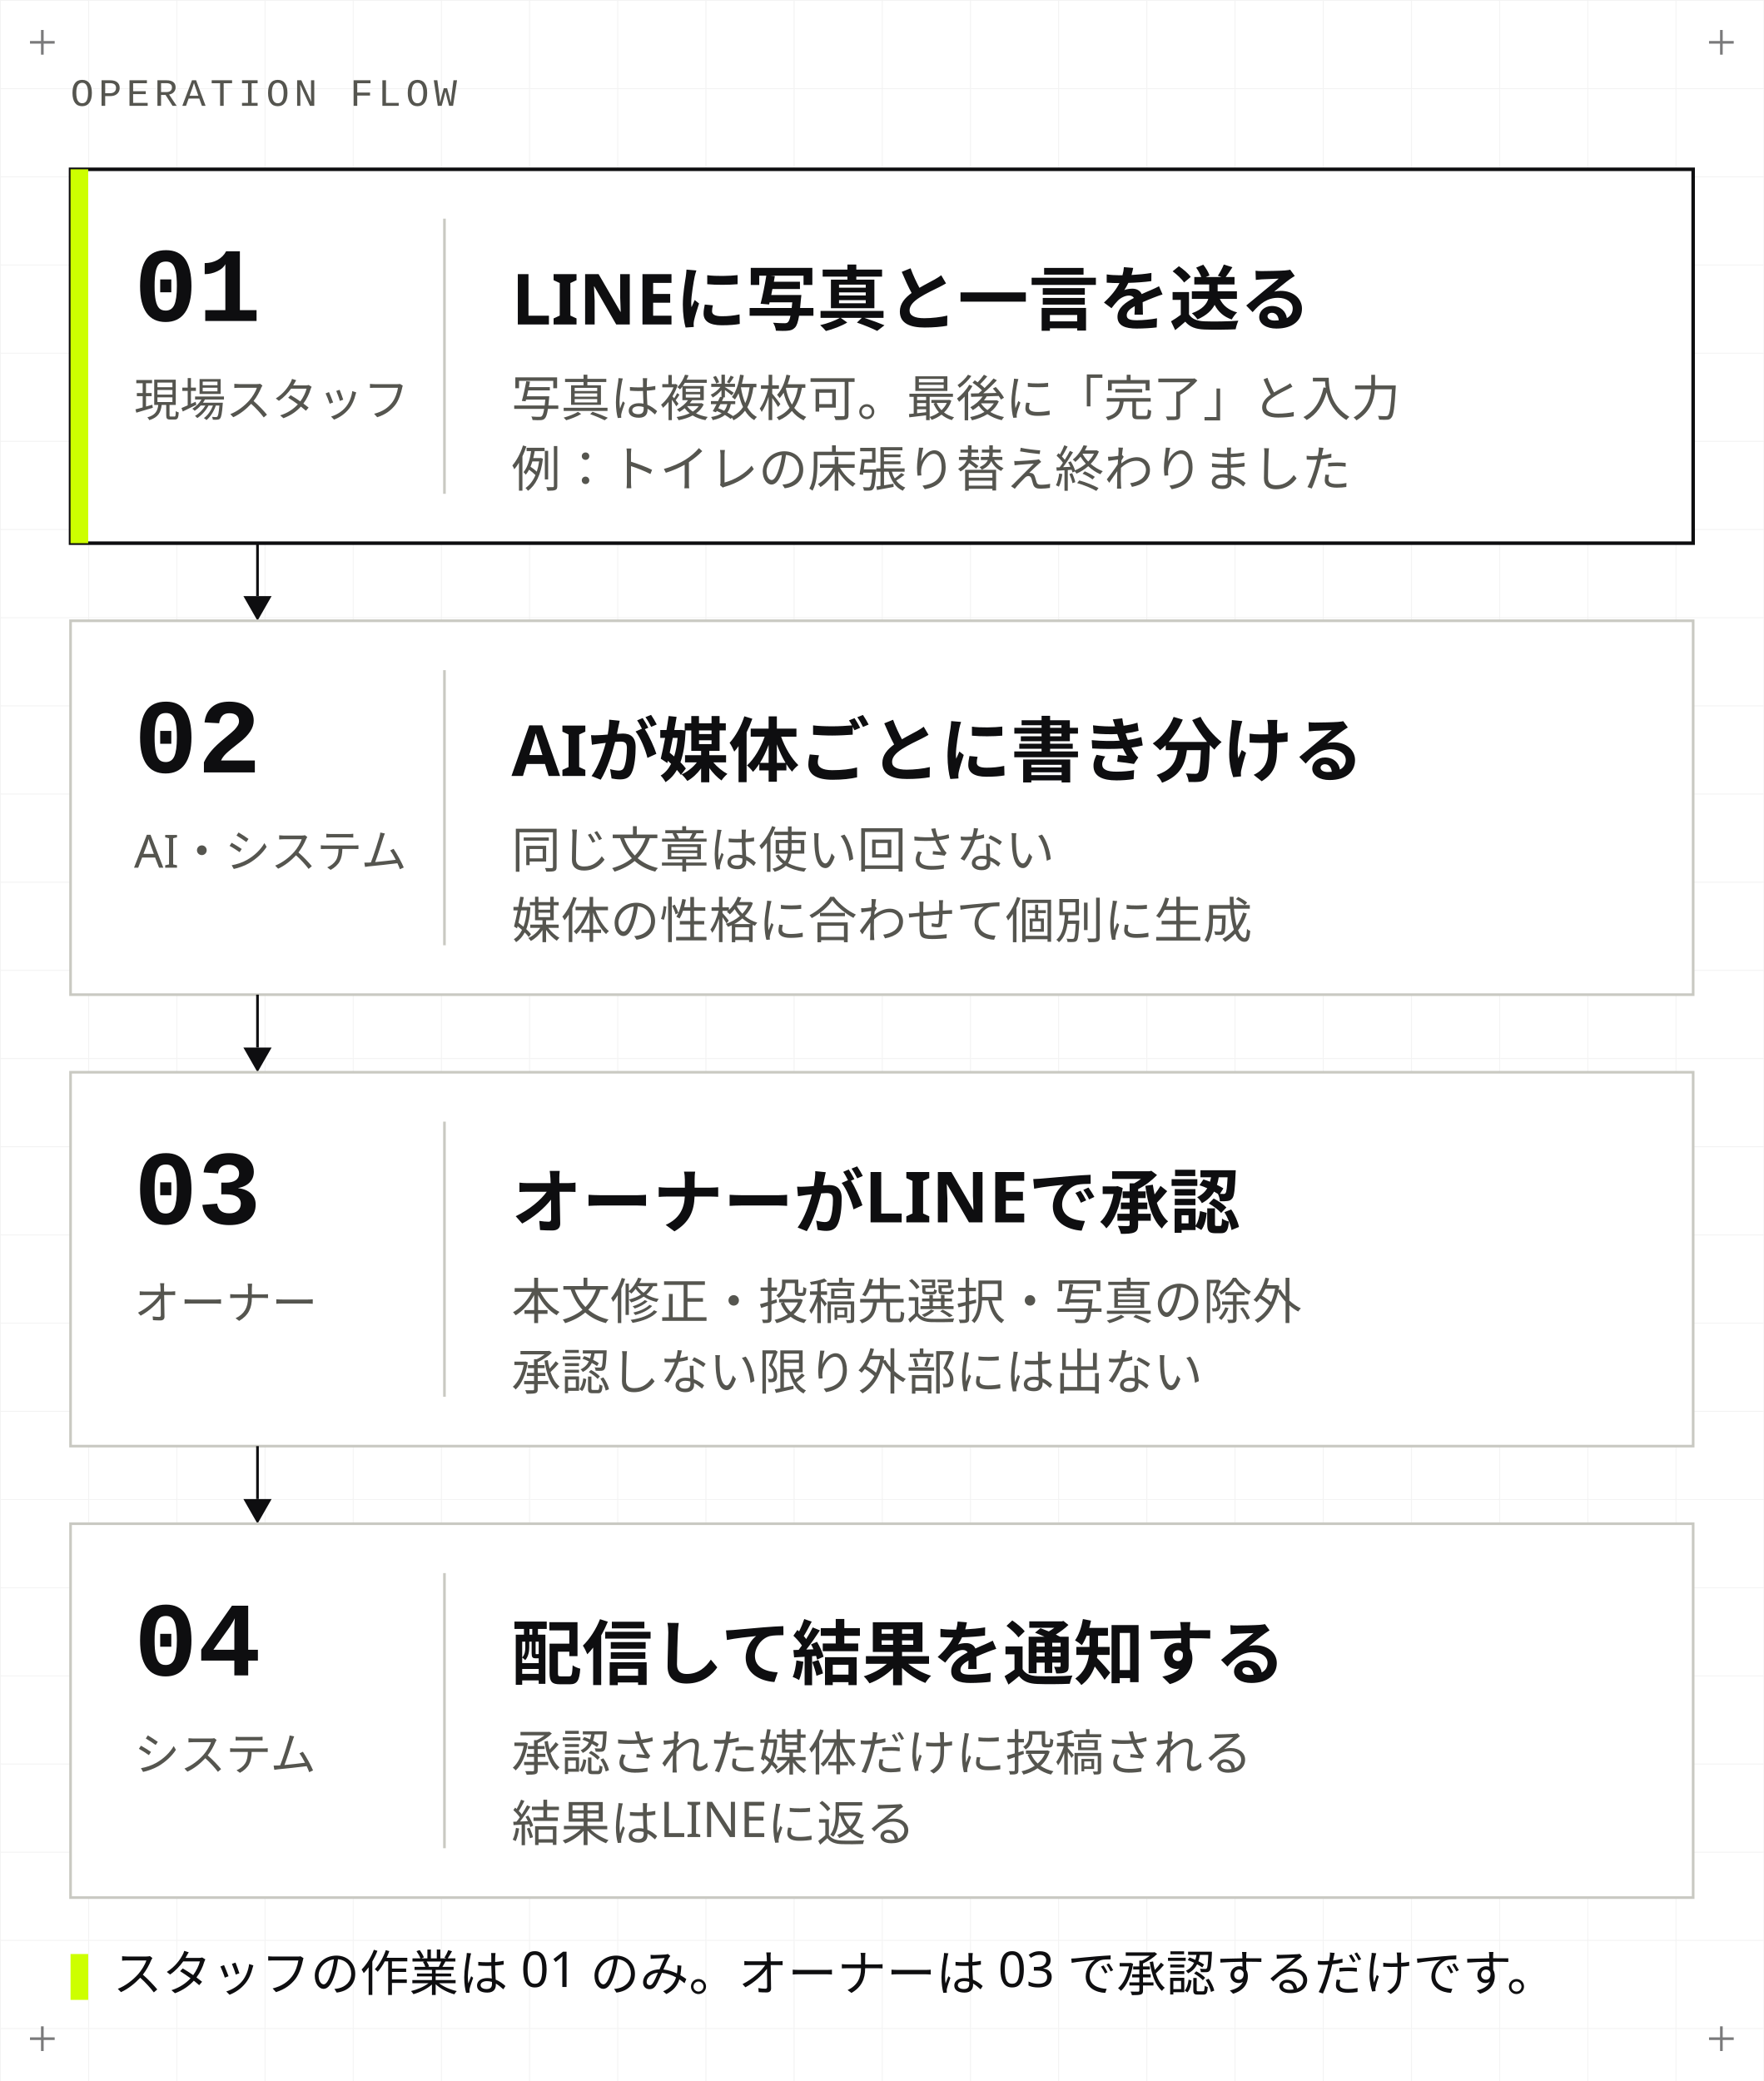
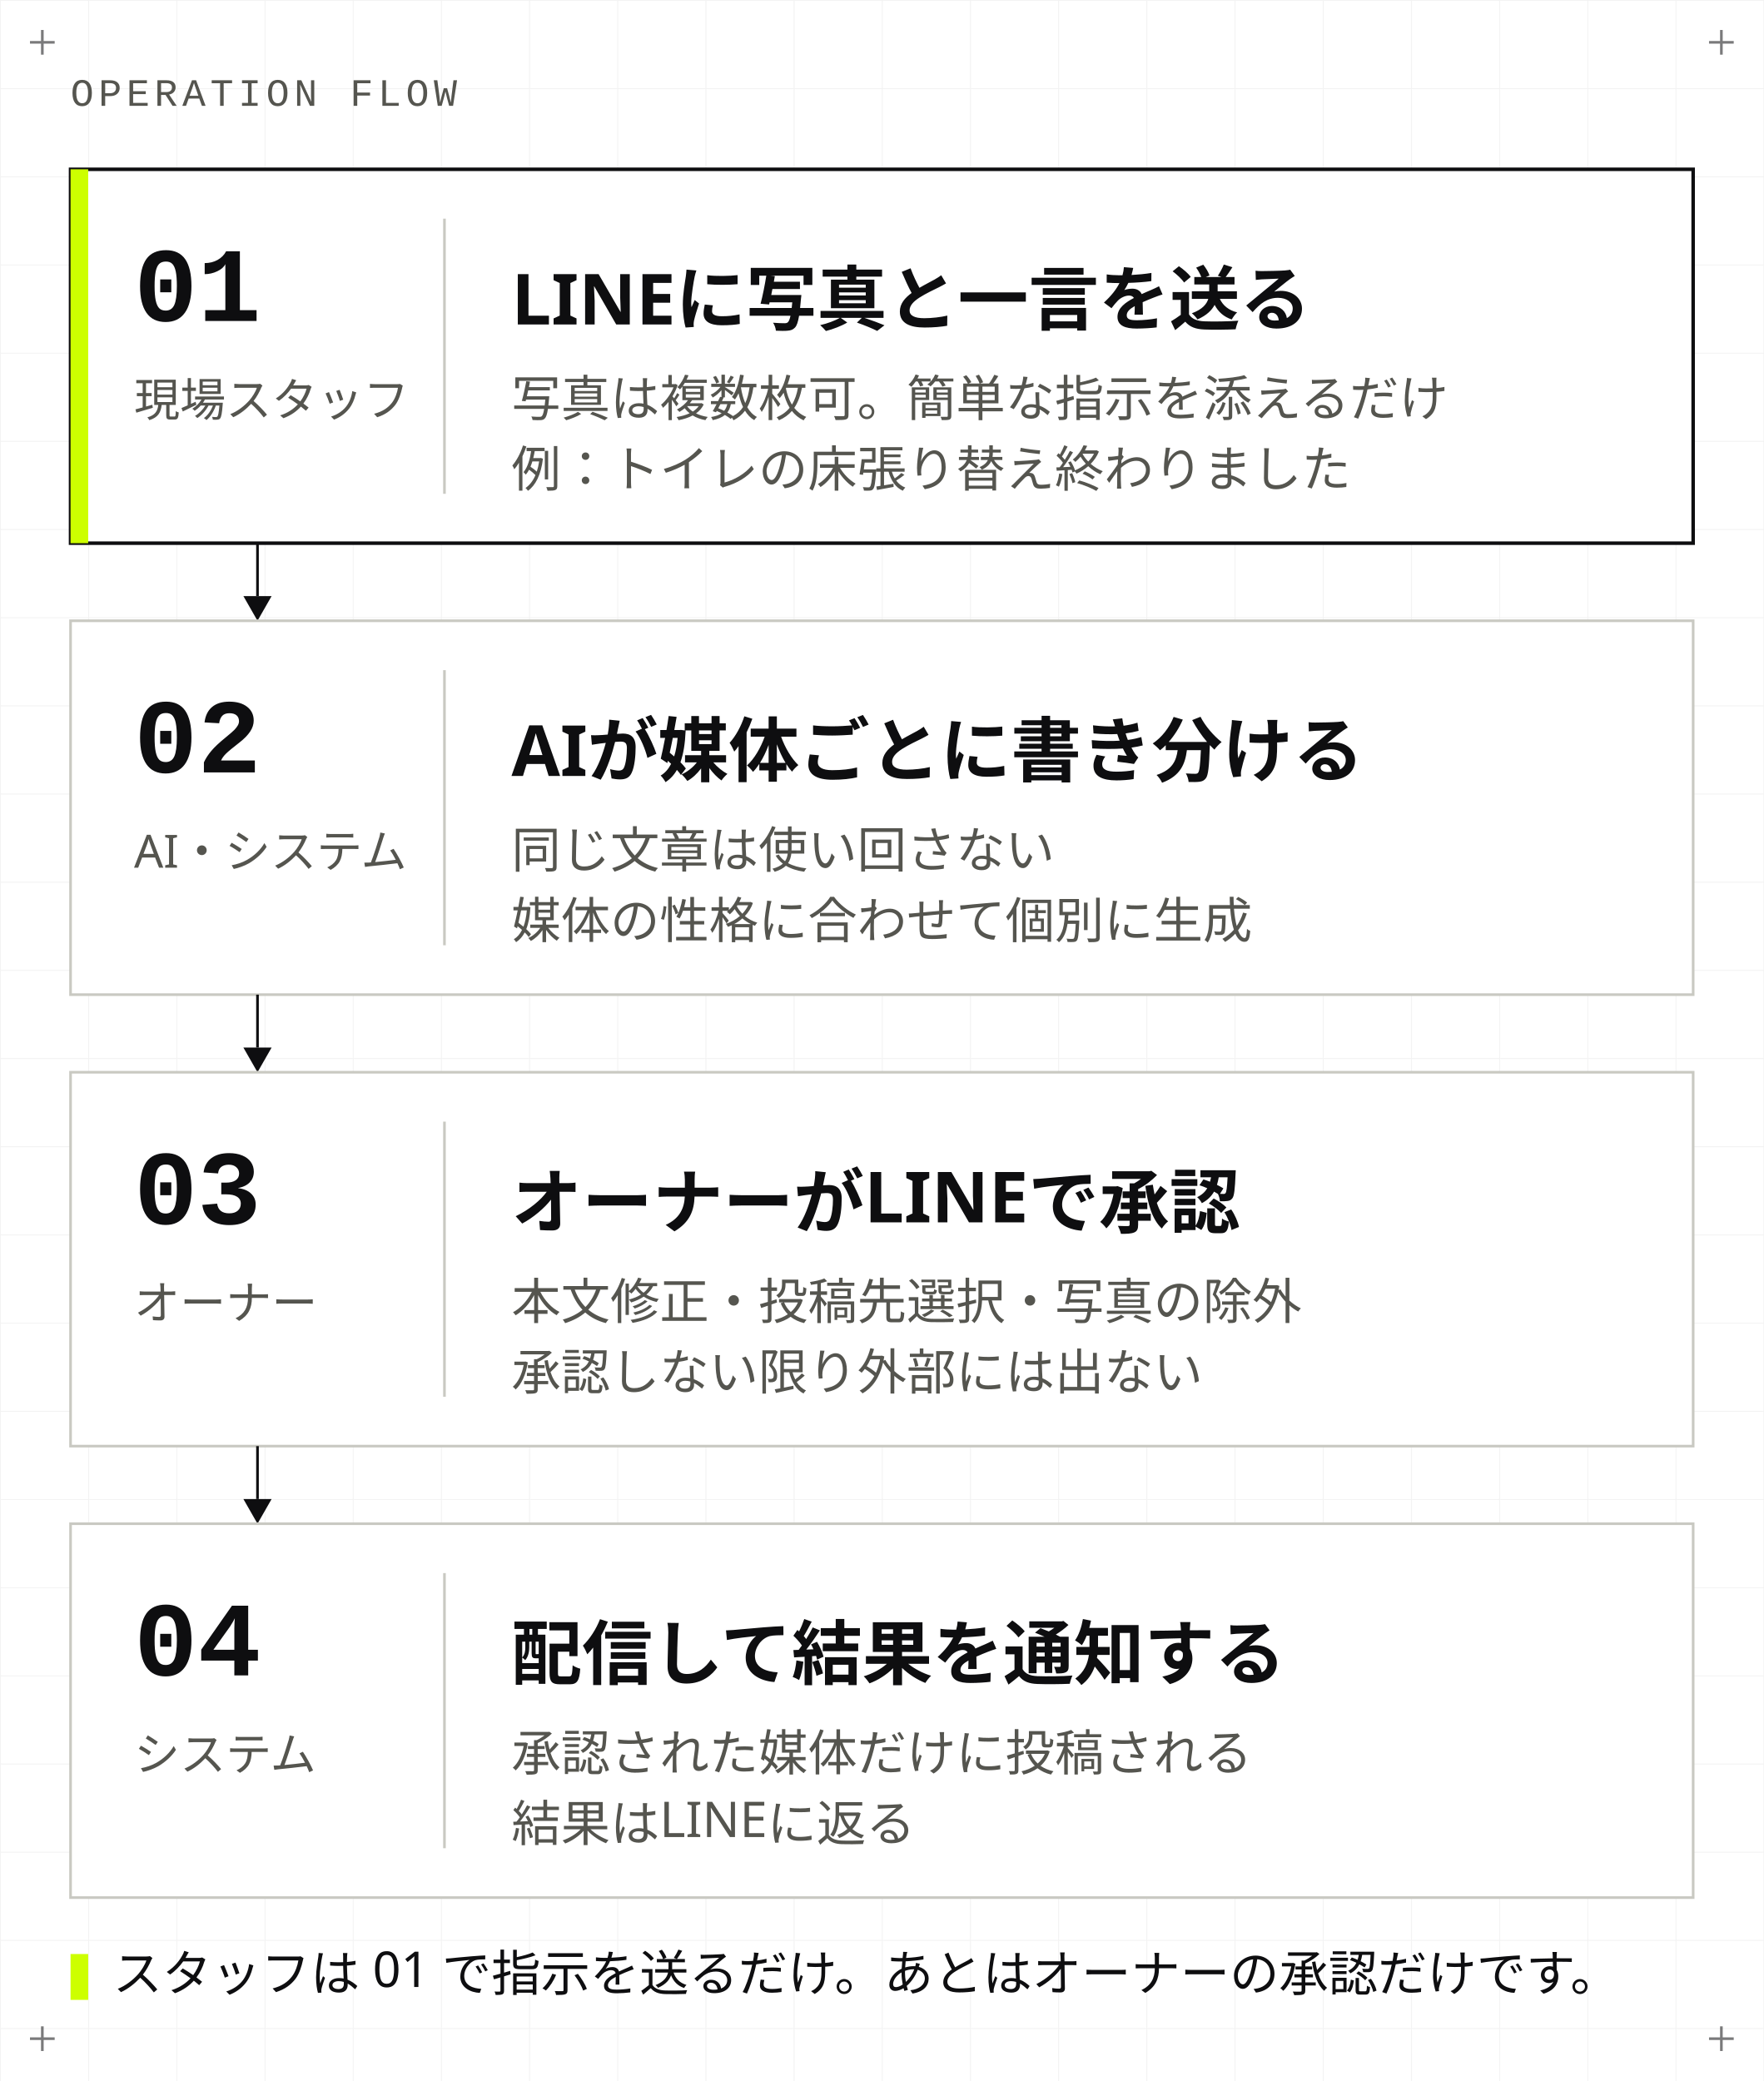
<svg xmlns="http://www.w3.org/2000/svg" viewBox="0 0 1000 1180" width="1000" height="1180">
  <defs>
    <pattern id="grid01" width="50" height="50" patternUnits="userSpaceOnUse">
      <path d="M50 0H0V50" fill="none" stroke="#0e0e10" stroke-opacity="0.05" stroke-width="1" />
    </pattern>
  </defs>
  <style>
    .m { font-family: ui-monospace, "SFMono-Regular", Consolas, "Liberation Mono", monospace; }
    .j { font-family: "Noto Sans JP", "Hiragino Sans", "Hiragino Kaku Gothic ProN", "Yu Gothic UI", "Yu Gothic", Meiryo, sans-serif; }
    .hd { font-weight: 700; font-size: 40px; fill: #0e0e10; }
    .dt { font-size: 28px; fill: #55554f; }
    .ac { font-size: 26px; fill: #55554f; }
    .no { font-weight: 700; font-size: 60px; fill: #0e0e10; }
  </style>
  <rect width="1000" height="1180" fill="#ffffff" />
  <rect width="1000" height="1180" fill="url(#grid01)" />
  <g stroke="#0e0e10" stroke-opacity="0.55" stroke-width="1.5">
    <path d="M17 24h14M24 17v14" />
    <path d="M969 24h14M976 17v14" />
    <path d="M17 1156h14M24 1149v14" />
    <path d="M969 1156h14M976 1149v14" />
  </g>
  <text class="m" x="40" y="60" font-size="22" fill="#55554f" letter-spacing="0.12em">OPERATION FLOW</text>
  <rect x="40" y="96" width="920" height="212" fill="#ffffff" stroke="#0e0e10" stroke-width="2" />
  <rect x="40" y="96" width="10" height="212" fill="#cdff00" />
  <text class="m no" x="76" y="182">01</text>
  <text class="j ac" x="76" y="236">現場スタッフ</text>
  <line x1="252" y1="124" x2="252" y2="280" stroke="#c9c9c2" stroke-width="1.5" />
  <text class="j hd" x="290" y="184">LINEに写真と一言を送る</text>
-   <text class="j dt" x="290" y="236">写真は複数枚可。最後に「完了」と入力</text>
+   <text class="j dt" x="290" y="236">写真は複数枚可。簡単な指示を添えるだけ</text>
  <text class="j dt" x="290" y="276">例：トイレの床張り替え終わりました</text>
  <line x1="146" y1="308" x2="146" y2="338" stroke="#0e0e10" stroke-width="1.5" />
  <path d="M138 338h16l-8 14z" fill="#0e0e10" />
  <rect x="40" y="352" width="920" height="212" fill="#ffffff" stroke="#c9c9c2" stroke-width="1.5" />
  <text class="m no" x="76" y="438">02</text>
  <text class="j ac" x="76" y="492">AI・システム</text>
  <line x1="252" y1="380" x2="252" y2="536" stroke="#c9c9c2" stroke-width="1.5" />
  <text class="j hd" x="290" y="440">AIが媒体ごとに書き分ける</text>
  <text class="j dt" x="290" y="492">同じ文章は使い回さない</text>
  <text class="j dt" x="290" y="532">媒体の性格に合わせて個別に生成</text>
  <line x1="146" y1="564" x2="146" y2="594" stroke="#0e0e10" stroke-width="1.5" />
  <path d="M138 594h16l-8 14z" fill="#0e0e10" />
  <rect x="40" y="608" width="920" height="212" fill="#ffffff" stroke="#c9c9c2" stroke-width="1.5" />
  <text class="m no" x="76" y="694">03</text>
  <text class="j ac" x="76" y="748">オーナー</text>
  <line x1="252" y1="636" x2="252" y2="792" stroke="#c9c9c2" stroke-width="1.5" />
  <text class="j hd" x="290" y="696">オーナーがLINEで承認</text>
  <text class="j dt" x="290" y="748">本文修正・投稿先選択・写真の除外</text>
  <text class="j dt" x="290" y="788">承認しない限り外部には出ない</text>
  <line x1="146" y1="820" x2="146" y2="850" stroke="#0e0e10" stroke-width="1.5" />
  <path d="M138 850h16l-8 14z" fill="#0e0e10" />
  <rect x="40" y="864" width="920" height="212" fill="#ffffff" stroke="#c9c9c2" stroke-width="1.5" />
  <text class="m no" x="76" y="950">04</text>
  <text class="j ac" x="76" y="1004">システム</text>
  <line x1="252" y1="892" x2="252" y2="1048" stroke="#c9c9c2" stroke-width="1.5" />
  <text class="j hd" x="290" y="952">配信して結果を通知する</text>
  <text class="j dt" x="290" y="1004">承認された媒体だけに投稿される</text>
  <text class="j dt" x="290" y="1044">結果はLINEに返る</text>
  <rect x="40" y="1108" width="10" height="26" fill="#cdff00" />
-   <text class="j" x="64" y="1129" font-size="28" fill="#0e0e10">スタッフの作業は 01 のみ。オーナーは 03 で承認するだけです。</text>
+   <text class="j" x="64" y="1129" font-size="28" fill="#0e0e10">スタッフは 01 で指示を送るだけ。あとはオーナーの承認だけです。</text>
</svg>
